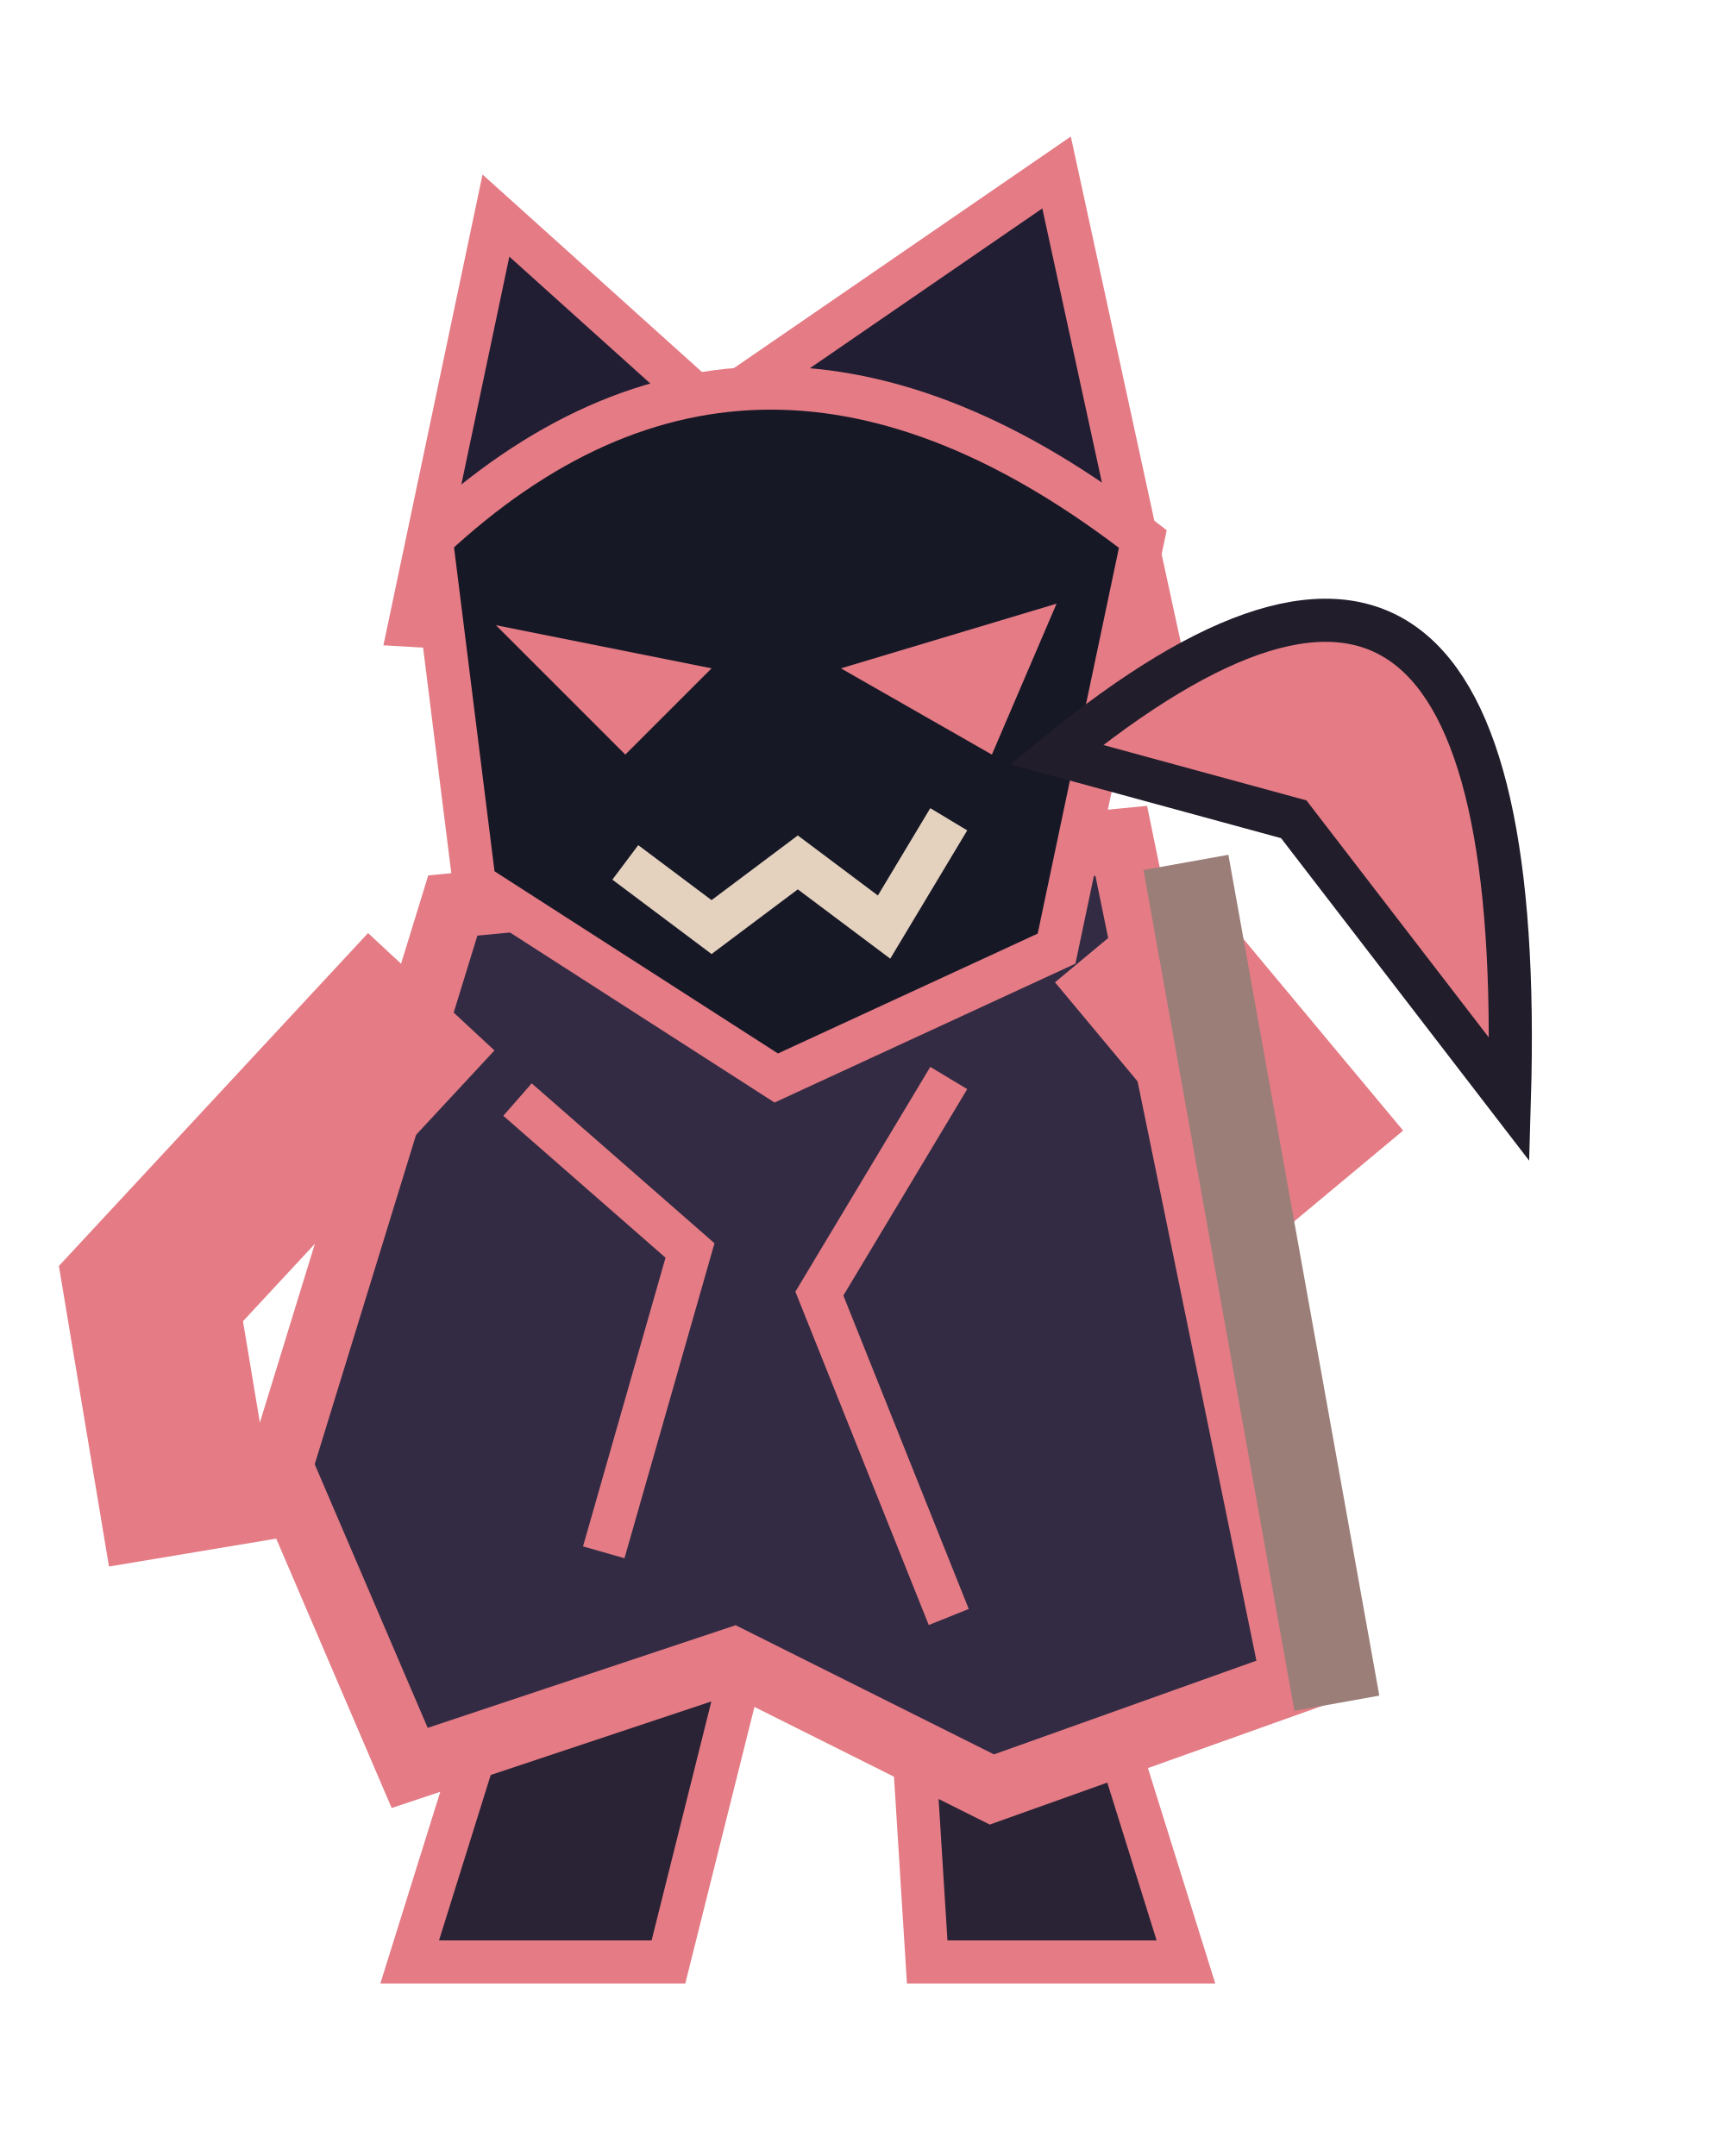
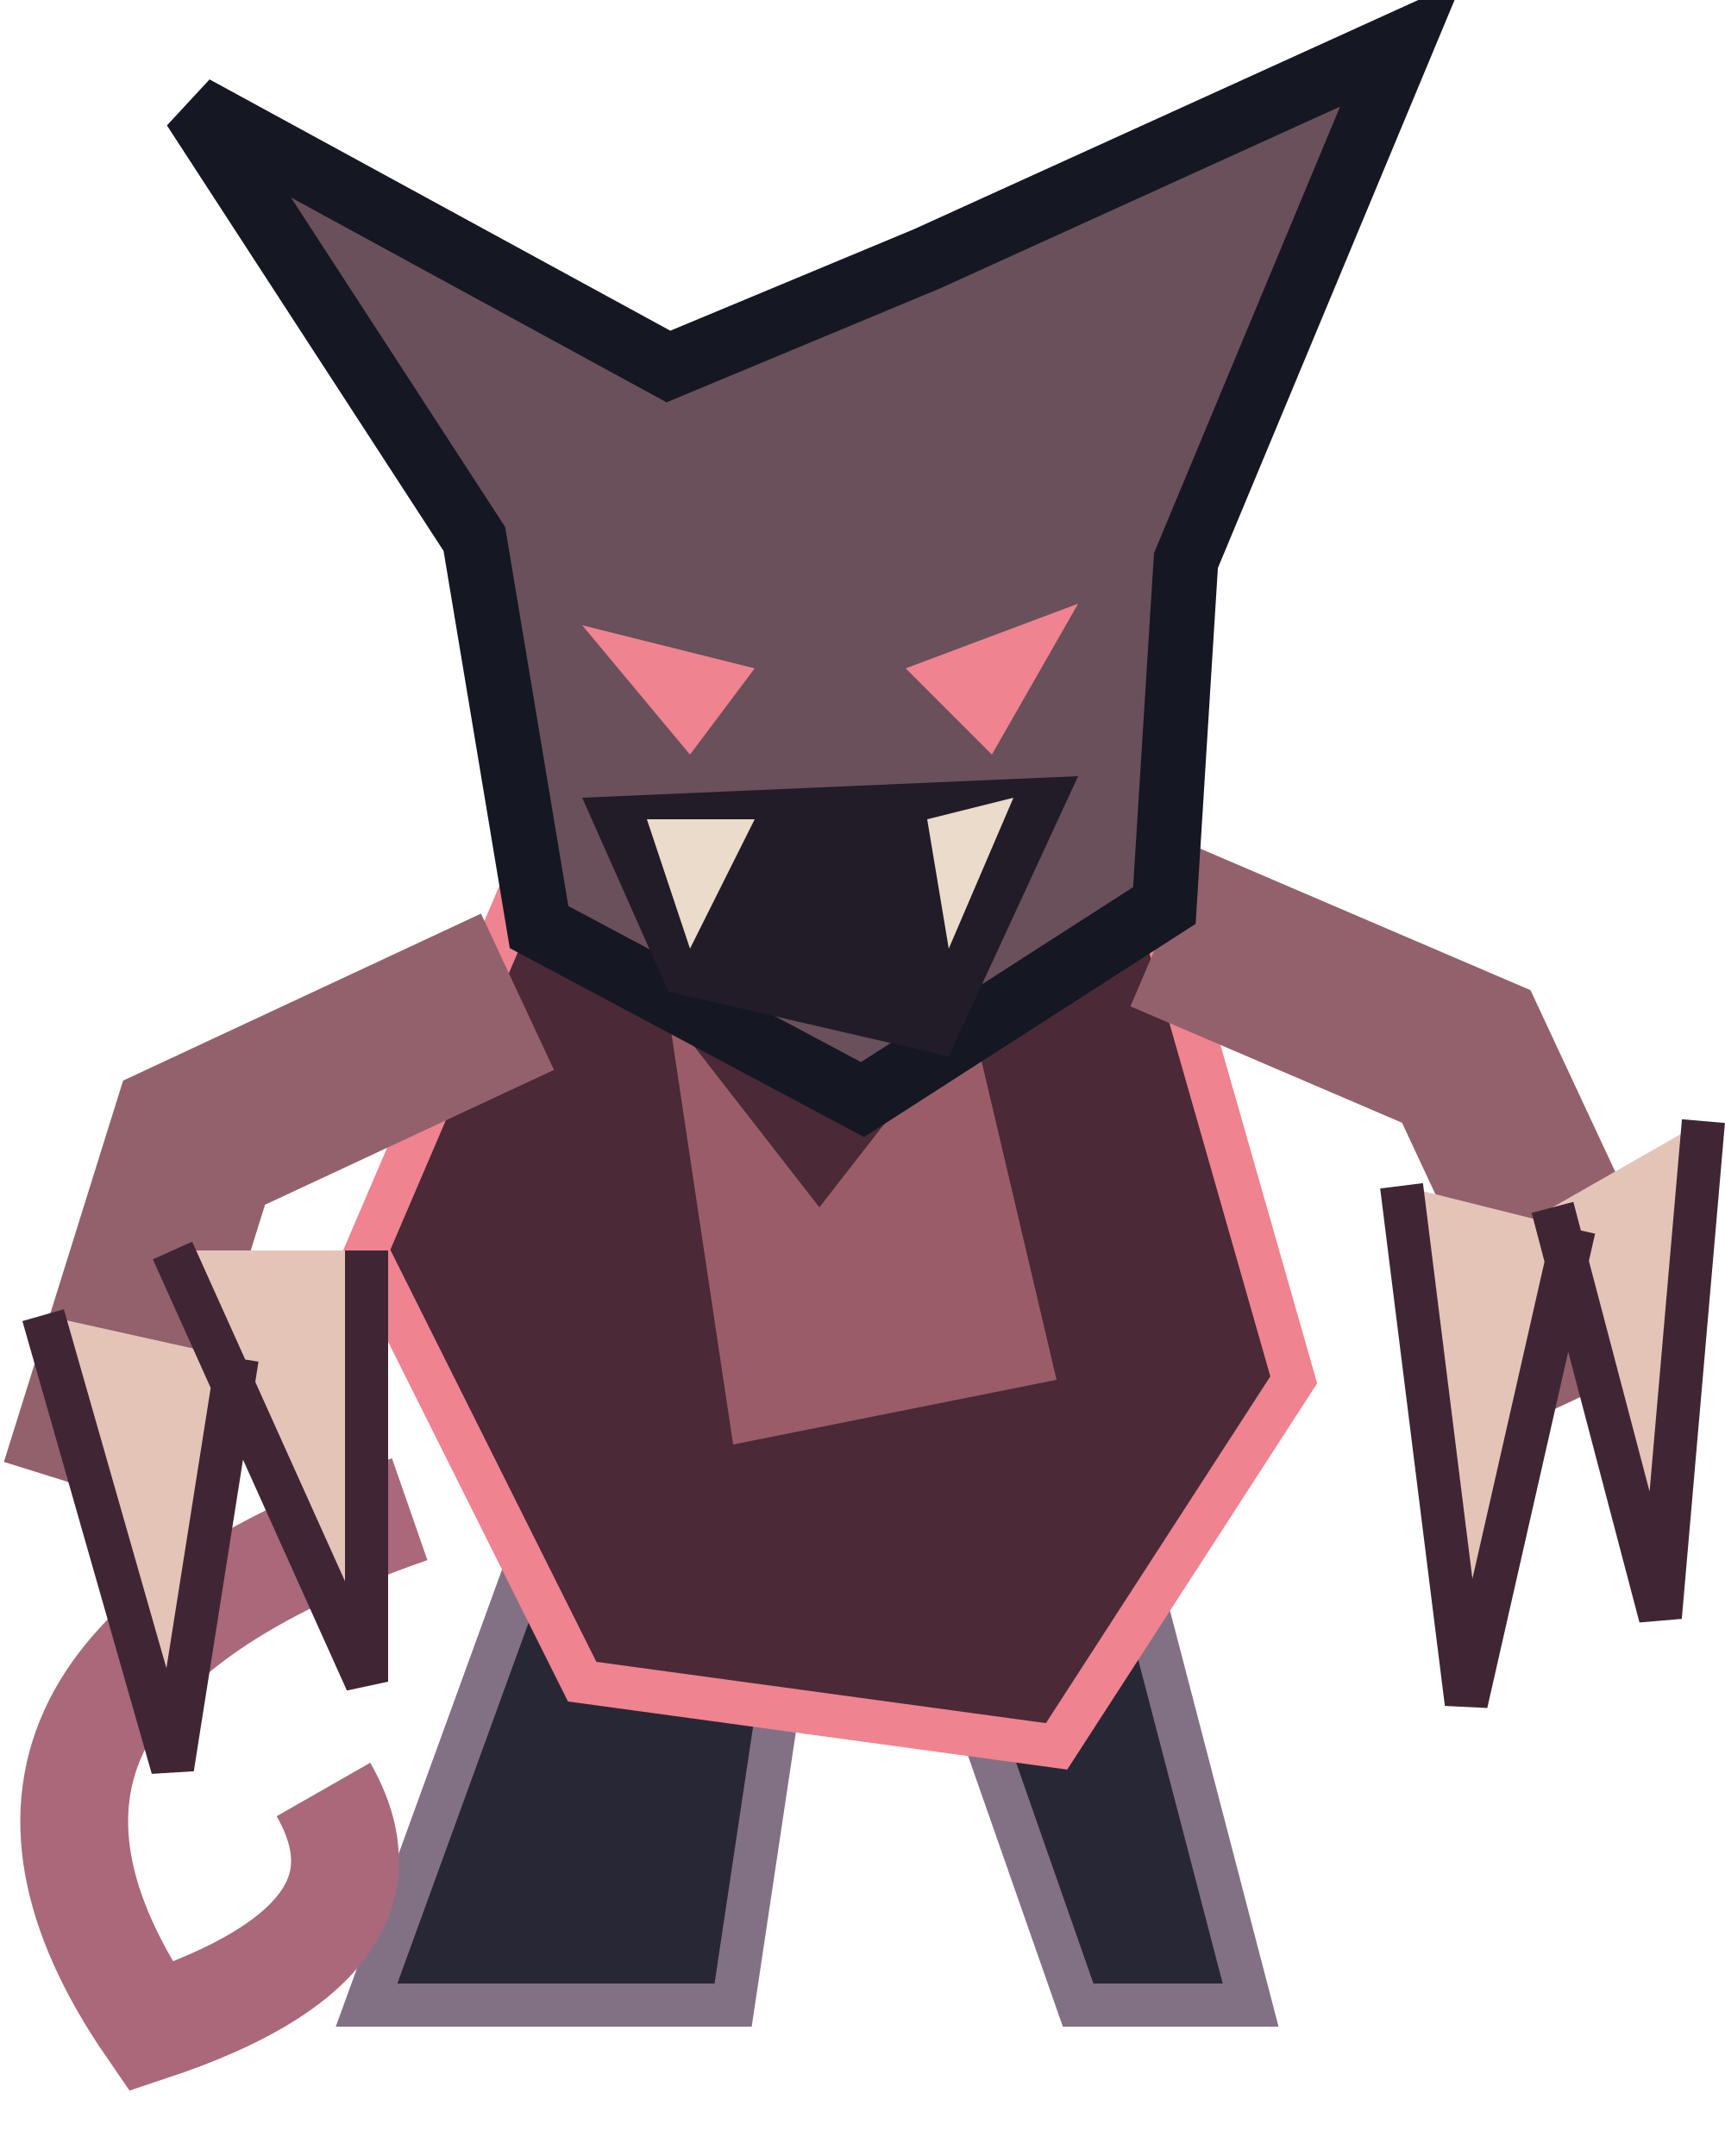
<svg xmlns="http://www.w3.org/2000/svg" width="80" height="100" viewBox="0 0 80 100">
-   <g transform="rotate(0 36 55)">
-     <path d="M24 75L19 91H31L35 75M42 75L43 91H55L50 75" fill="#292335" stroke="#e47b85" stroke-width="2" />
-     <path d="M21 42L52 39L60 78L46 83L34 77L19 82L13 68Z" fill="#332b43" stroke="#e47b85" stroke-width="3" />
-     <path d="M20 46L7 60L9 72M52 43L62 55" fill="none" stroke="#e47b85" stroke-width="8" />
-     <path d="M19 29L23 10L33 19L49 8L54 31Z" fill="#211d32" stroke="#e47b85" stroke-width="2" />
-     <path d="M20 25Q35 11 53 25L49 44L36 50L22 41Z" fill="#171826" stroke="#e47b85" stroke-width="2" />
-     <path d="M23 29L33 31L29 35Z M39 31L49 28L46 35Z" fill="#e47b85" />
-     <path d="M29 40L33 43L37 40L41 43L44 38" fill="none" stroke="#e4d2bf" stroke-width="2" />
-     <path d="M24 51L32 58L28 72M44 50L38 60L44 75" fill="none" stroke="#e47b85" stroke-width="2" />
-     <path d="M55 40L62 79" stroke="#9b7e78" stroke-width="4" />
-     <path d="M49 35Q71 17 70 51L60 38Z" fill="#e47b85" stroke="#221d2b" stroke-width="2" />
+   <g transform="rotate(0 38 57)" opacity="1">
+     <path d="M25 71L17 93H34L37 73M43 73L50 93H58L52 70" fill="#282736" stroke="#827184" stroke-width="2" />
+     <path d="M26 37L52 36L60 64L49 81L27 78L17 58Z" fill="#4b2936" stroke="#ef8390" stroke-width="2" />
+     <path d="M24 46L9 53L4 69M54 43L68 49L75 64" fill="none" stroke="#93616b" stroke-width="8" />
+     <path d="M19 70Q-4 78 7 94Q19 90 15 83" fill="none" stroke="#aa687b" stroke-width="5" />
+     <path d="M31 47L38 56L45 47L49 64L34 67Z" fill="#9a5d68" />
+     <path d="M22 25L9 5L31 17L43 12L65 2L55 26L54 42L40 51L25 43Z" fill="#69505a" stroke="#151722" stroke-width="3" />
+     <path d="M27 29L35 31L32 35Z M42 31L50 28L46 35Z" fill="#ef8390" />
+     <path d="M27 37L50 36L44 49L31 46Z" fill="#211c28" />
+     <path d="M30 38L32 44L35 38M43 38L44 44L47 37" fill="#eadbca" />
+     <path d="M2 61L8 82L11 63M8 58L17 78L17 58M65 55L68 79L73 57M72 56L77 75L79 52" fill="#e5c4b8" stroke="#402635" stroke-width="2" />
  </g>
</svg>
